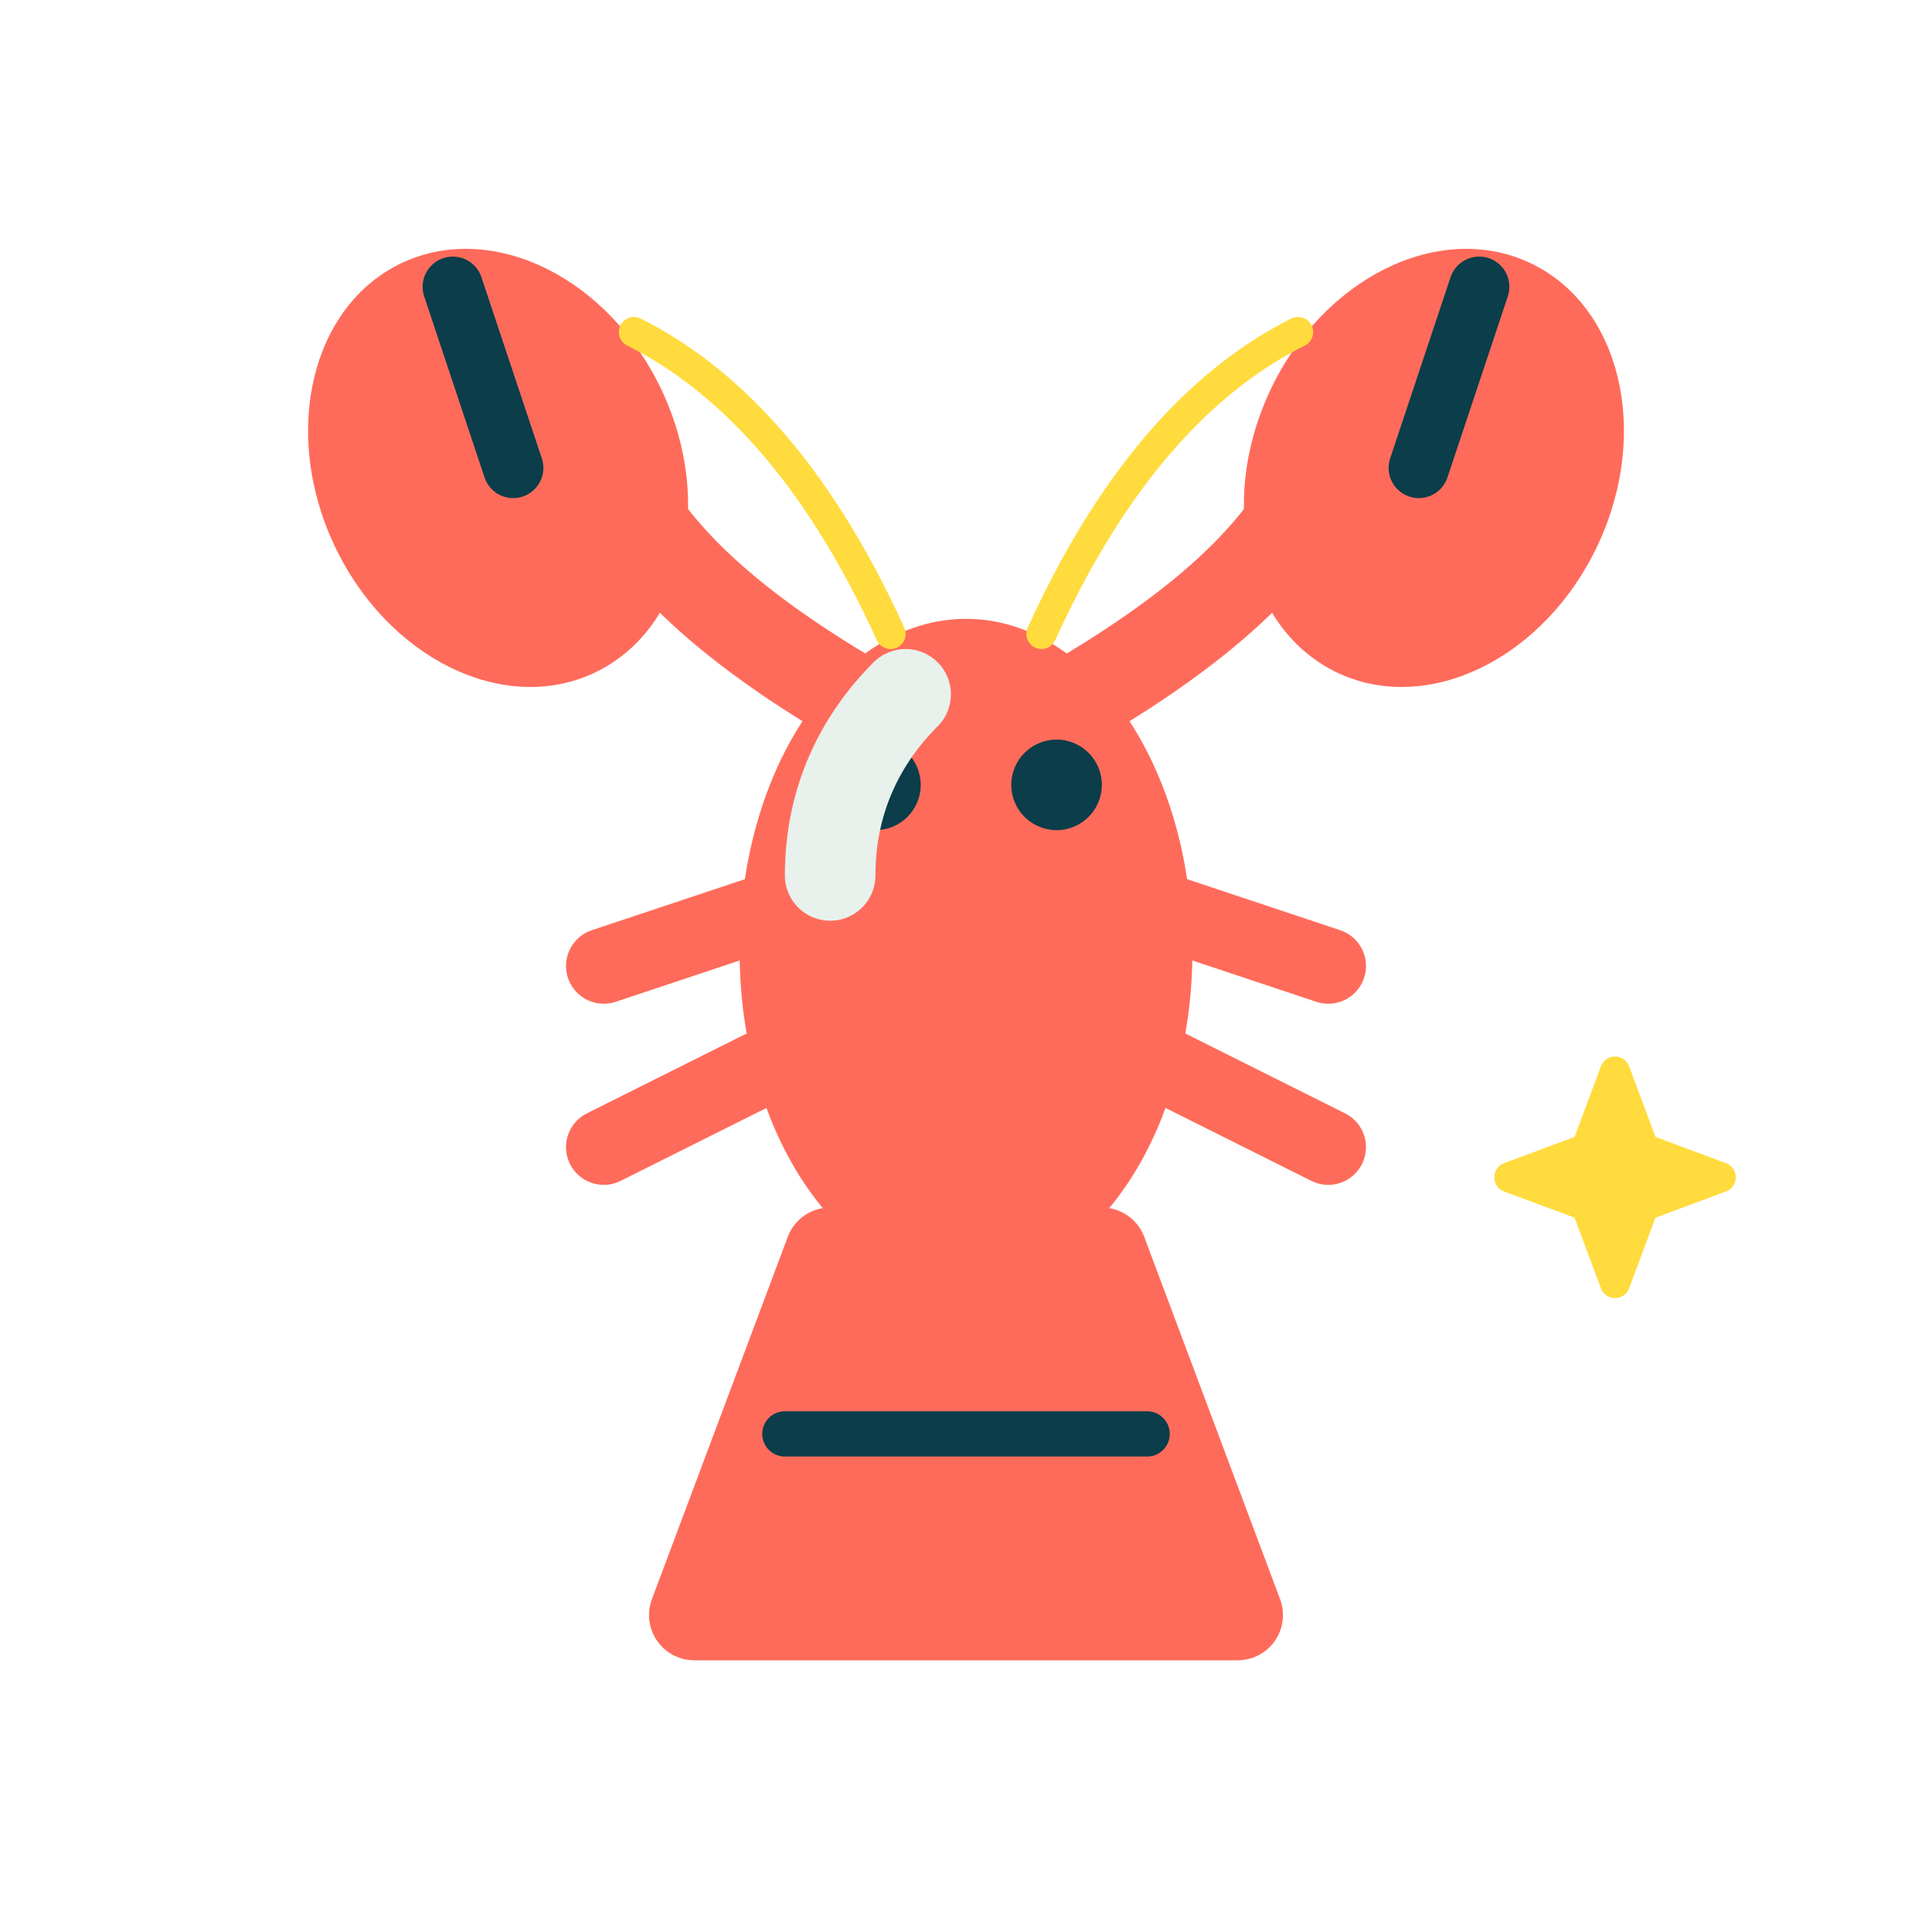
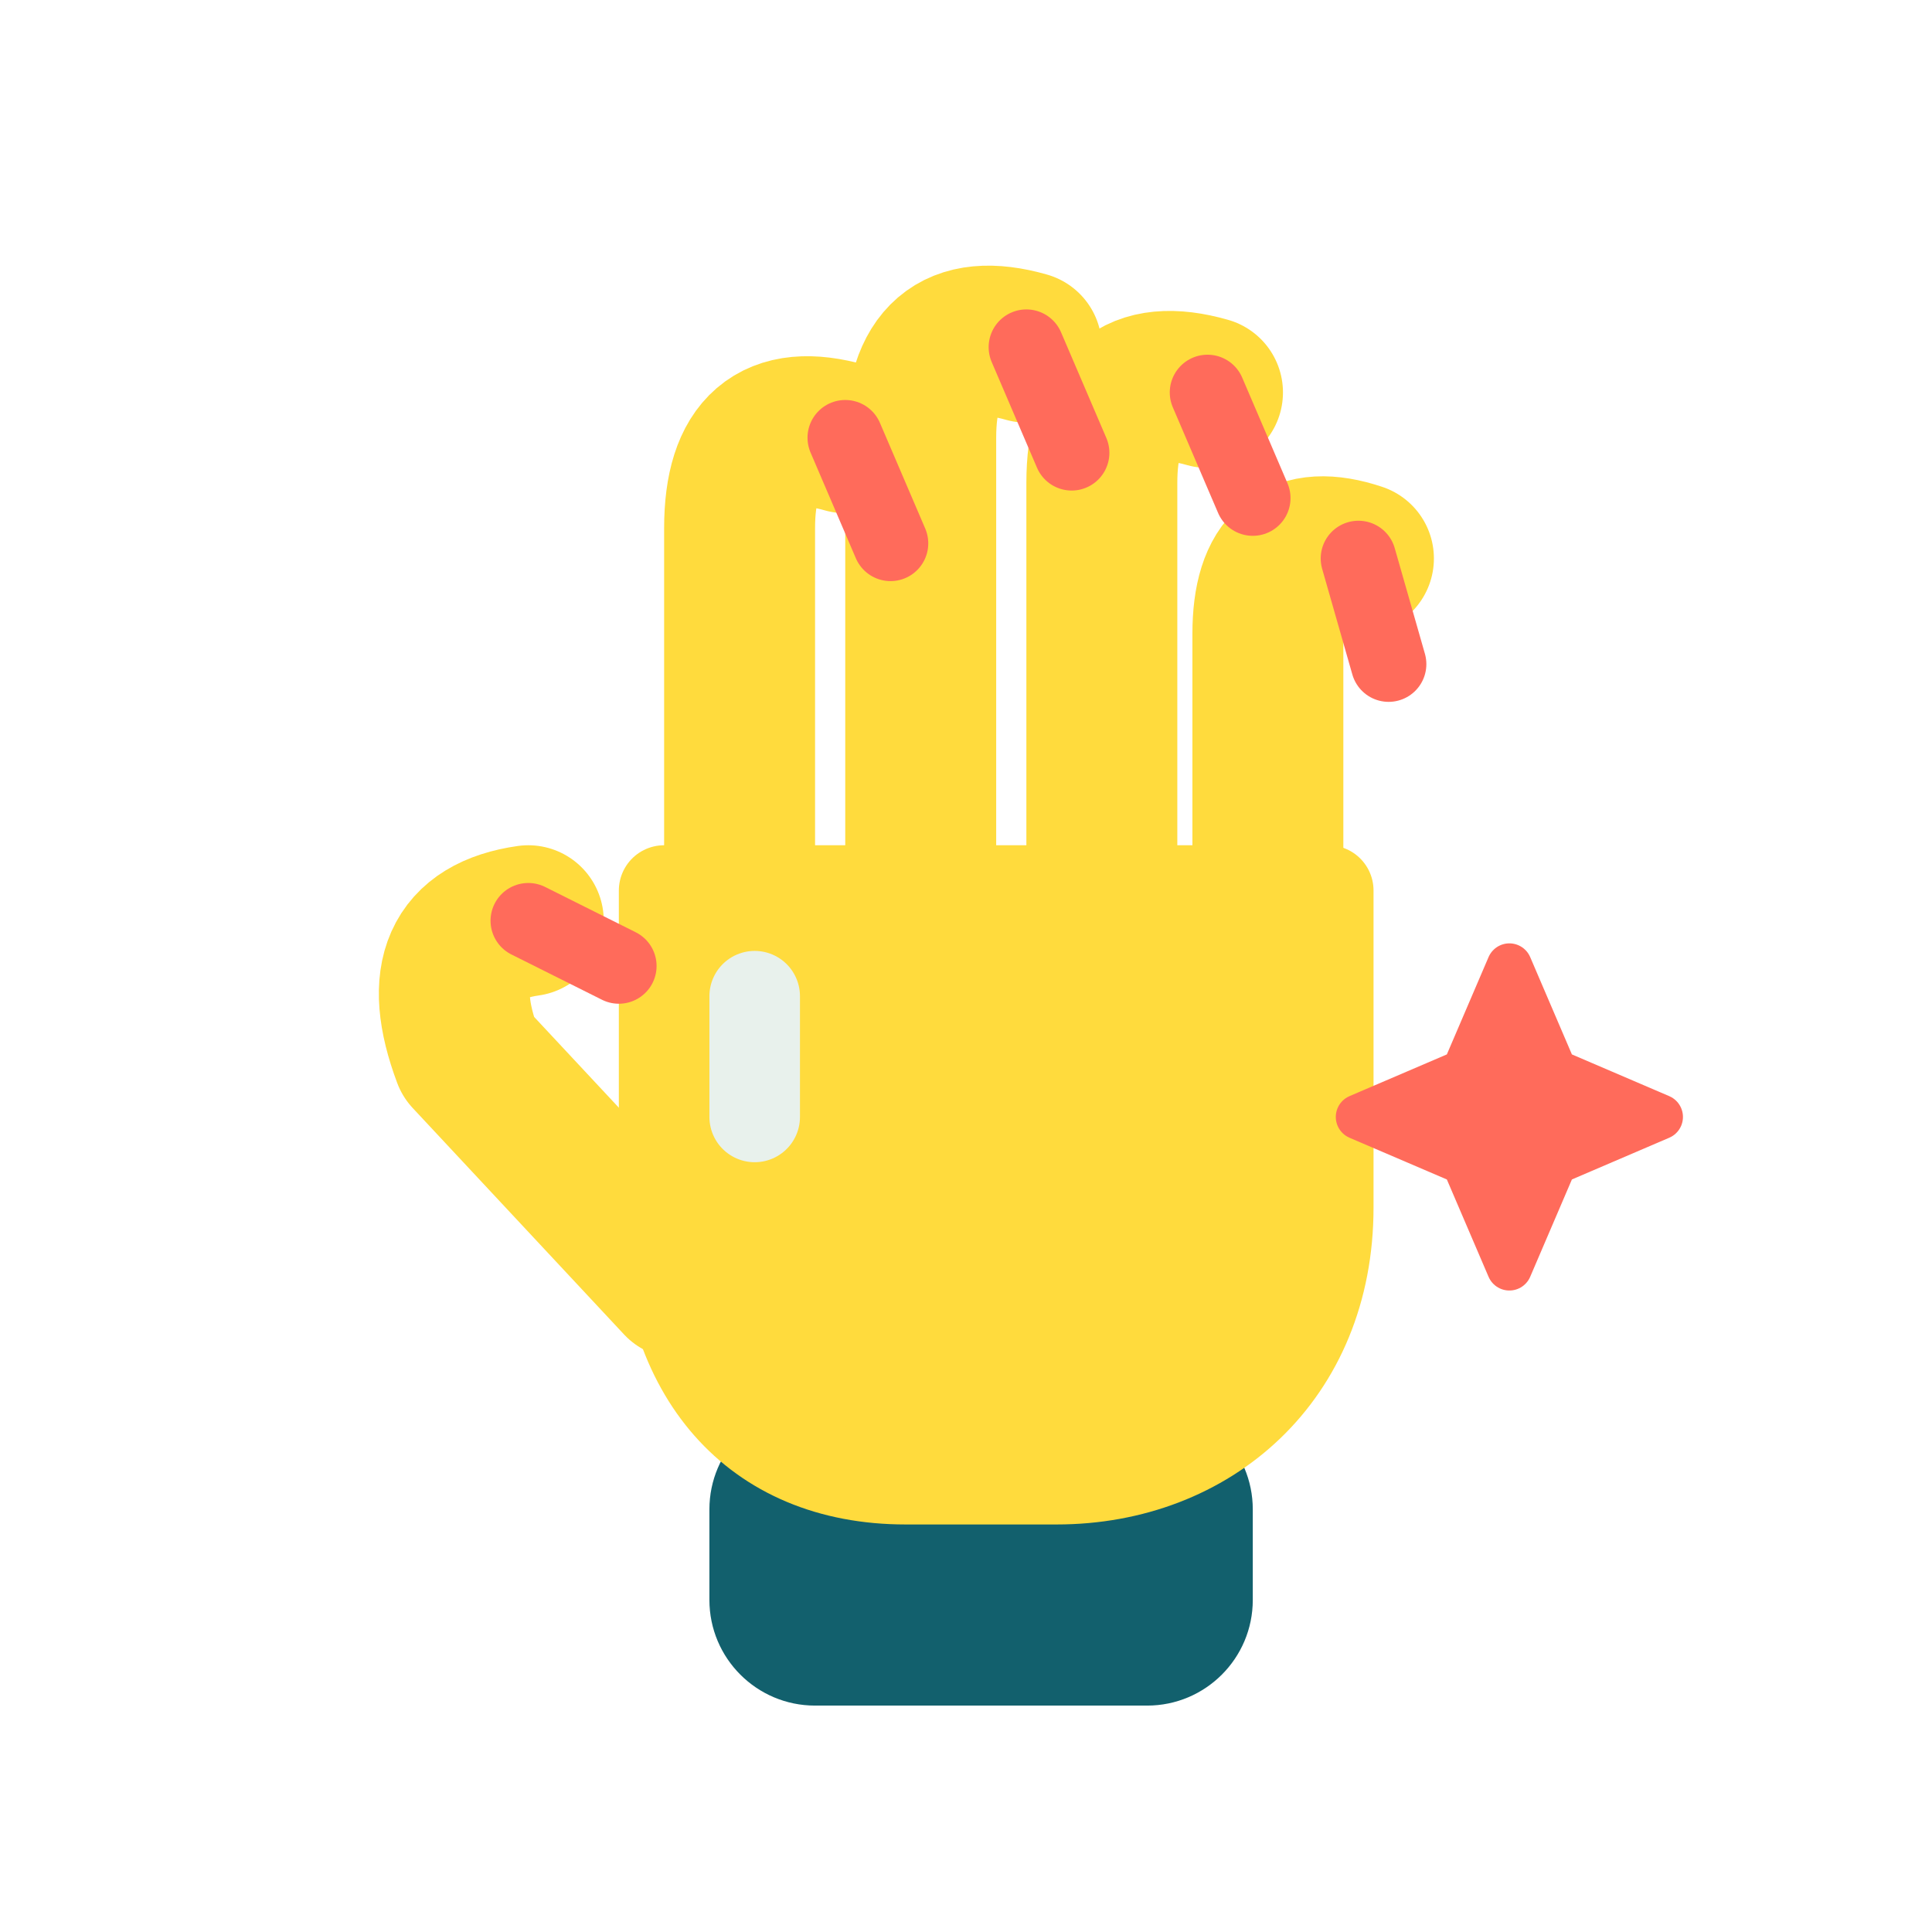
<svg xmlns="http://www.w3.org/2000/svg" viewBox="0 0 256 256" role="img" aria-label="Lady Gaga">
-   <path d="M112 92C92 80 84 70 80 60M144 92C164 80 172 70 176 60" stroke="#FF6B5B" stroke-width="12" stroke-linecap="round" stroke-linejoin="round" fill="none" />
-   <path d="M104 120L80 128M104 140L80 152M152 120L176 128M152 140L176 152" stroke="#FF6B5B" stroke-width="10" stroke-linecap="round" stroke-linejoin="round" fill="none" />
-   <ellipse cx="66" cy="62" rx="24" ry="30" transform="rotate(-25 66 62)" fill="#FF6B5B" />
-   <ellipse cx="190" cy="62" rx="24" ry="30" transform="rotate(25 190 62)" fill="#FF6B5B" />
-   <path d="M60 38L68 62M196 38L188 62" stroke="#0B3D4A" stroke-width="8" stroke-linecap="round" stroke-linejoin="round" fill="none" />
-   <ellipse cx="128" cy="126" rx="30" ry="44" fill="#FF6B5B" />
-   <path d="M110 166H146L164 214H92Z" fill="#FF6B5B" stroke="#FF6B5B" stroke-width="12" stroke-linejoin="round" />
-   <path d="M104 190H152" stroke="#0B3D4A" stroke-width="6" stroke-linecap="round" stroke-linejoin="round" fill="none" />
-   <circle cx="116" cy="104" r="6" fill="#0B3D4A" />
-   <circle cx="140" cy="104" r="6" fill="#0B3D4A" />
-   <path d="M118 84C108 62 96 50 84 44M138 84C148 62 160 50 172 44" stroke="#FFDB3D" stroke-width="4" stroke-linecap="round" stroke-linejoin="round" fill="none" />
-   <polygon points="214.0,142.0 217.8,152.2 228.0,156.0 217.8,159.8 214.0,170.0 210.2,159.8 200.0,156.0 210.2,152.2" fill="#FFDB3D" stroke="#FFDB3D" stroke-width="4" stroke-linejoin="round" />
-   <path d="M110 116C110 106 114 98 120 92" stroke="#E8F1EC" stroke-width="12" stroke-linecap="round" stroke-linejoin="round" fill="none" />
+   <rect x="94" y="186" width="72" height="40" rx="14" fill="#12606D" />
+   <path d="M98 120V70Q98 54 112 58M122 116V58Q122 42 136 46M146 116V64Q146 48 160 52M168 124V84Q168 70 180 74" stroke="#FFDB3D" stroke-width="20" stroke-linecap="round" stroke-linejoin="round" fill="none" />
+   <path d="M112 58L118 72M136 46L142 60M160 52L166 66M180 74L184 88" stroke="#FF6B5B" stroke-width="10" stroke-linecap="round" stroke-linejoin="round" fill="none" />
+   <path d="M88 118H176V160C176 182 160 196 140 196H120C100 196 88 182 88 160Z" fill="#FFDB3D" stroke="#FFDB3D" stroke-width="12" stroke-linejoin="round" />
+   <path d="M90 170L62 140Q56 124 70 122" stroke="#FFDB3D" stroke-width="20" stroke-linecap="round" stroke-linejoin="round" fill="none" />
+   <path d="M70 122L82 128" stroke="#FF6B5B" stroke-width="10" stroke-linecap="round" stroke-linejoin="round" fill="none" />
+   <polygon points="200,128 206,142 220,148 206,154 200,168 194,154 180,148 194,142" fill="#FF6B5B" stroke="#FF6B5B" stroke-width="6" stroke-linejoin="round" />
+   <path d="M100 132L100 148" stroke="#E8F1EC" stroke-width="12" stroke-linecap="round" fill="none" />
</svg>
